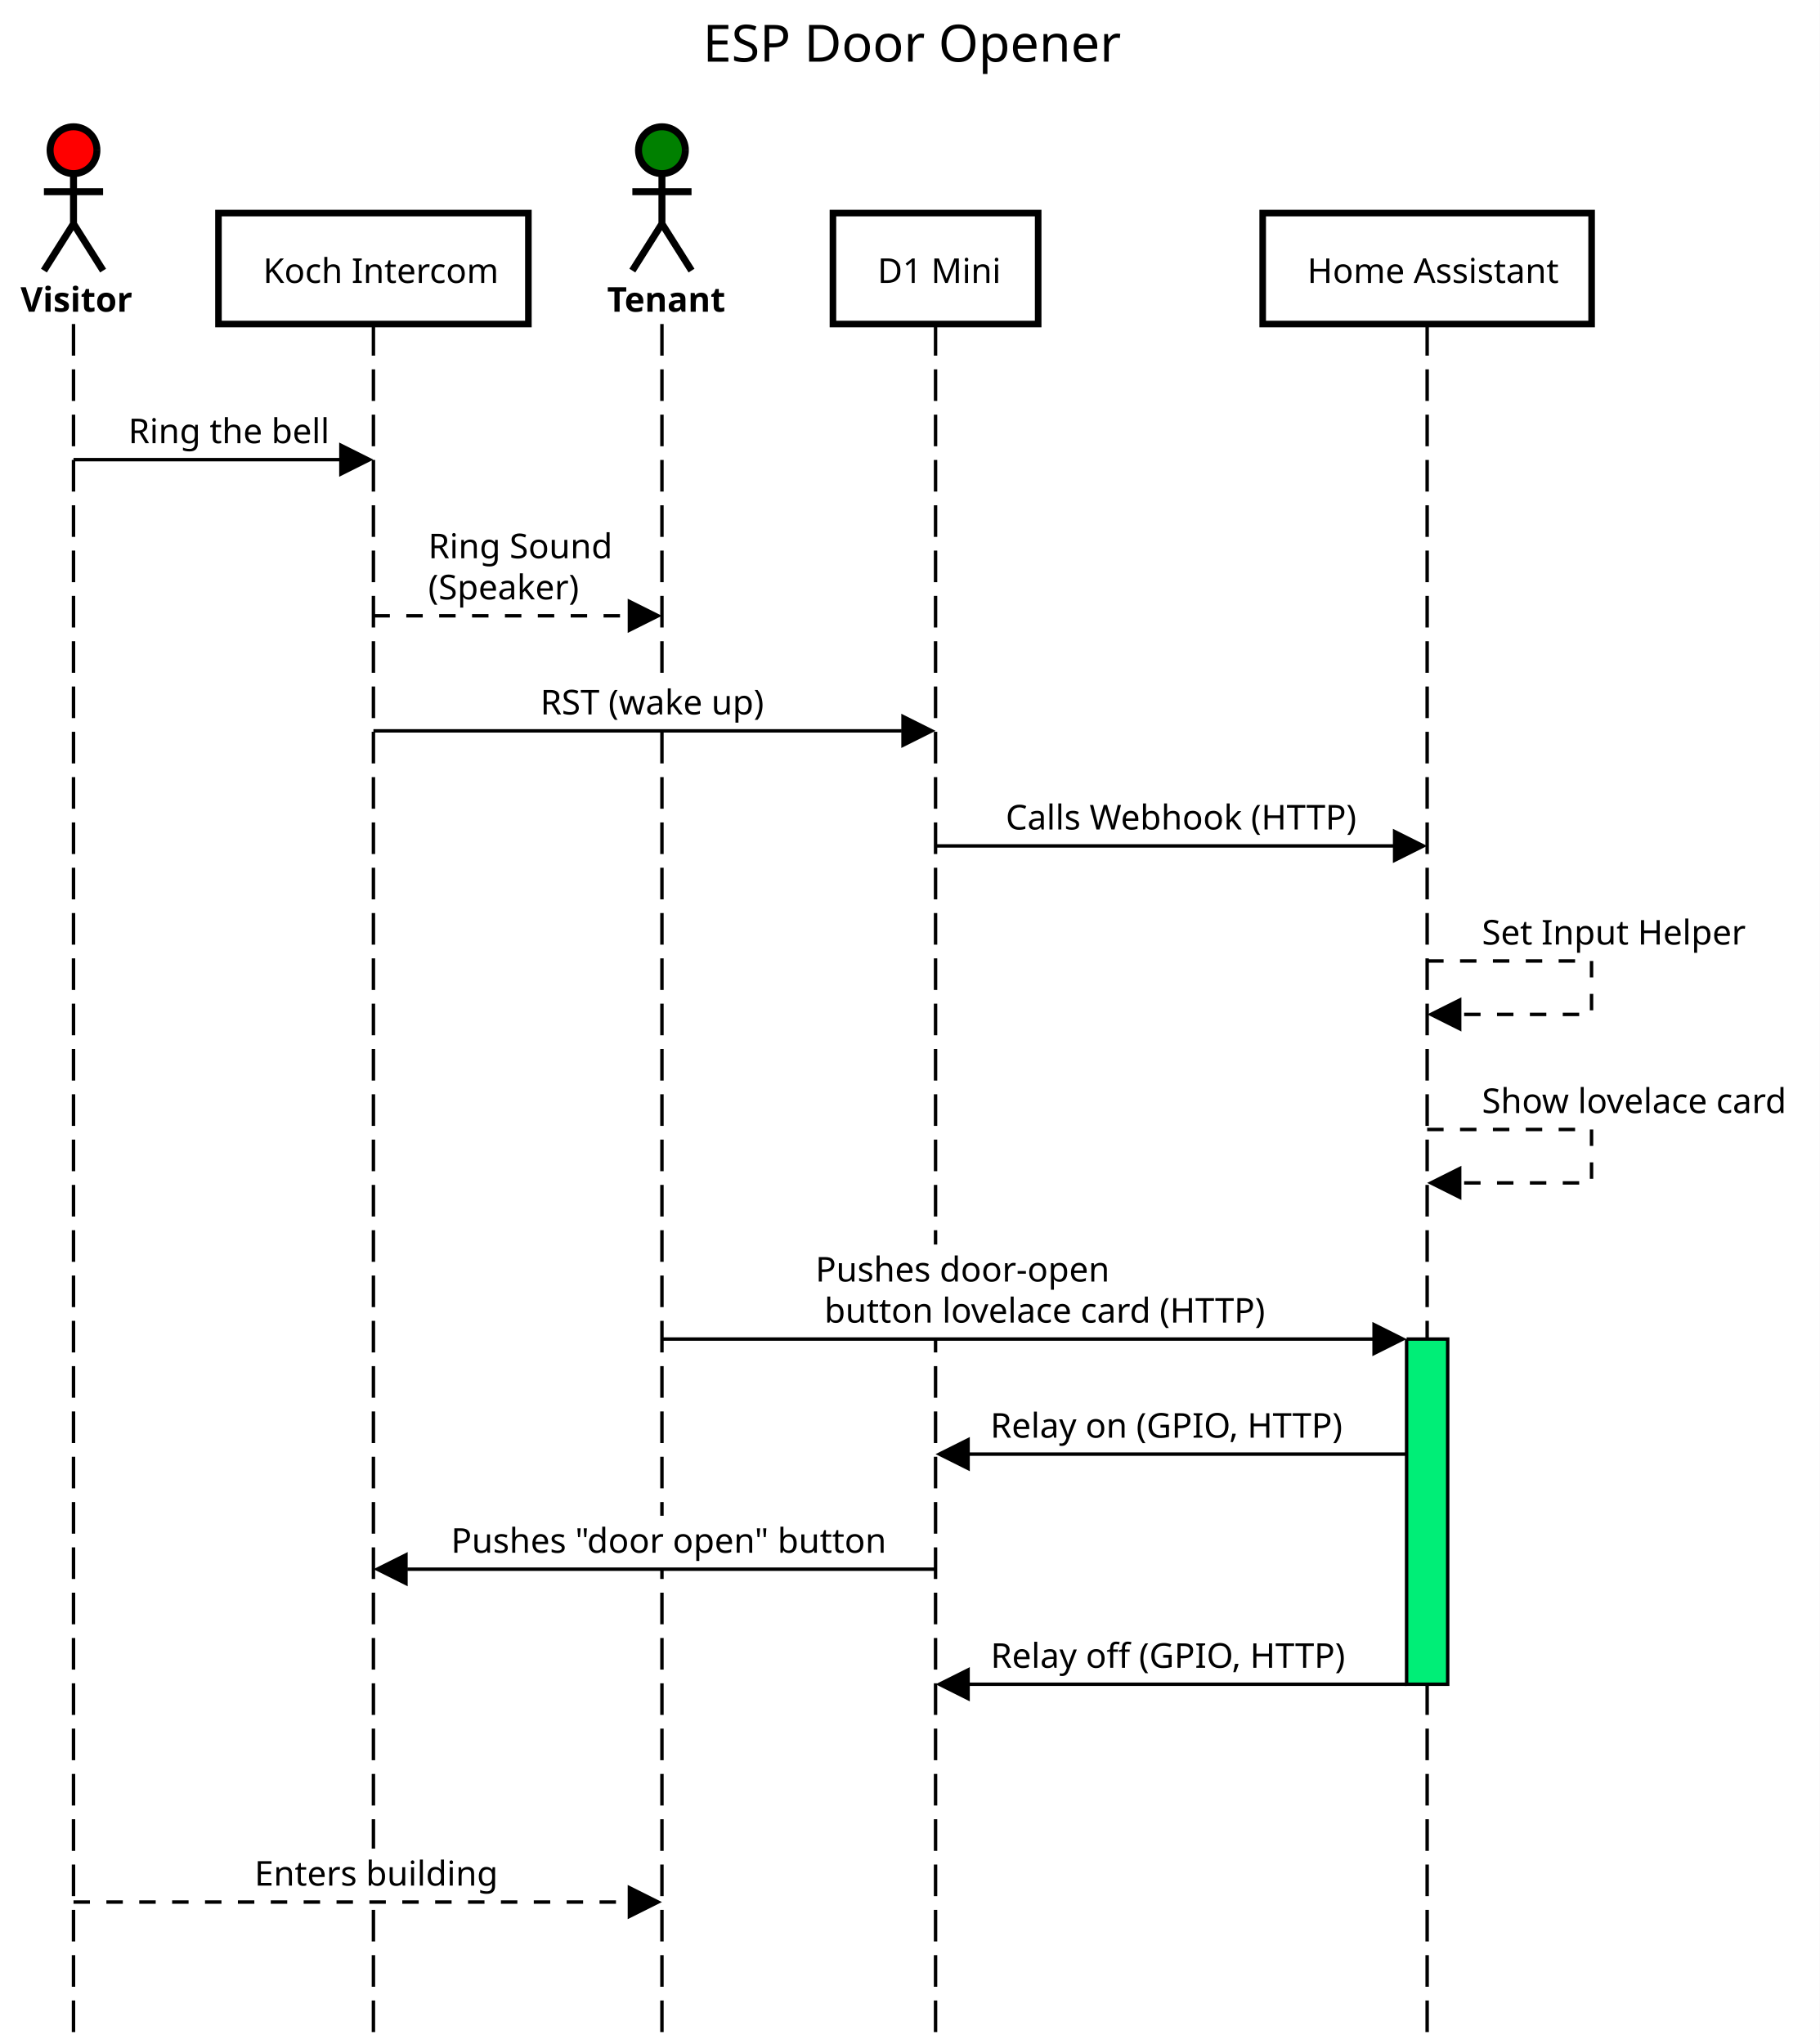
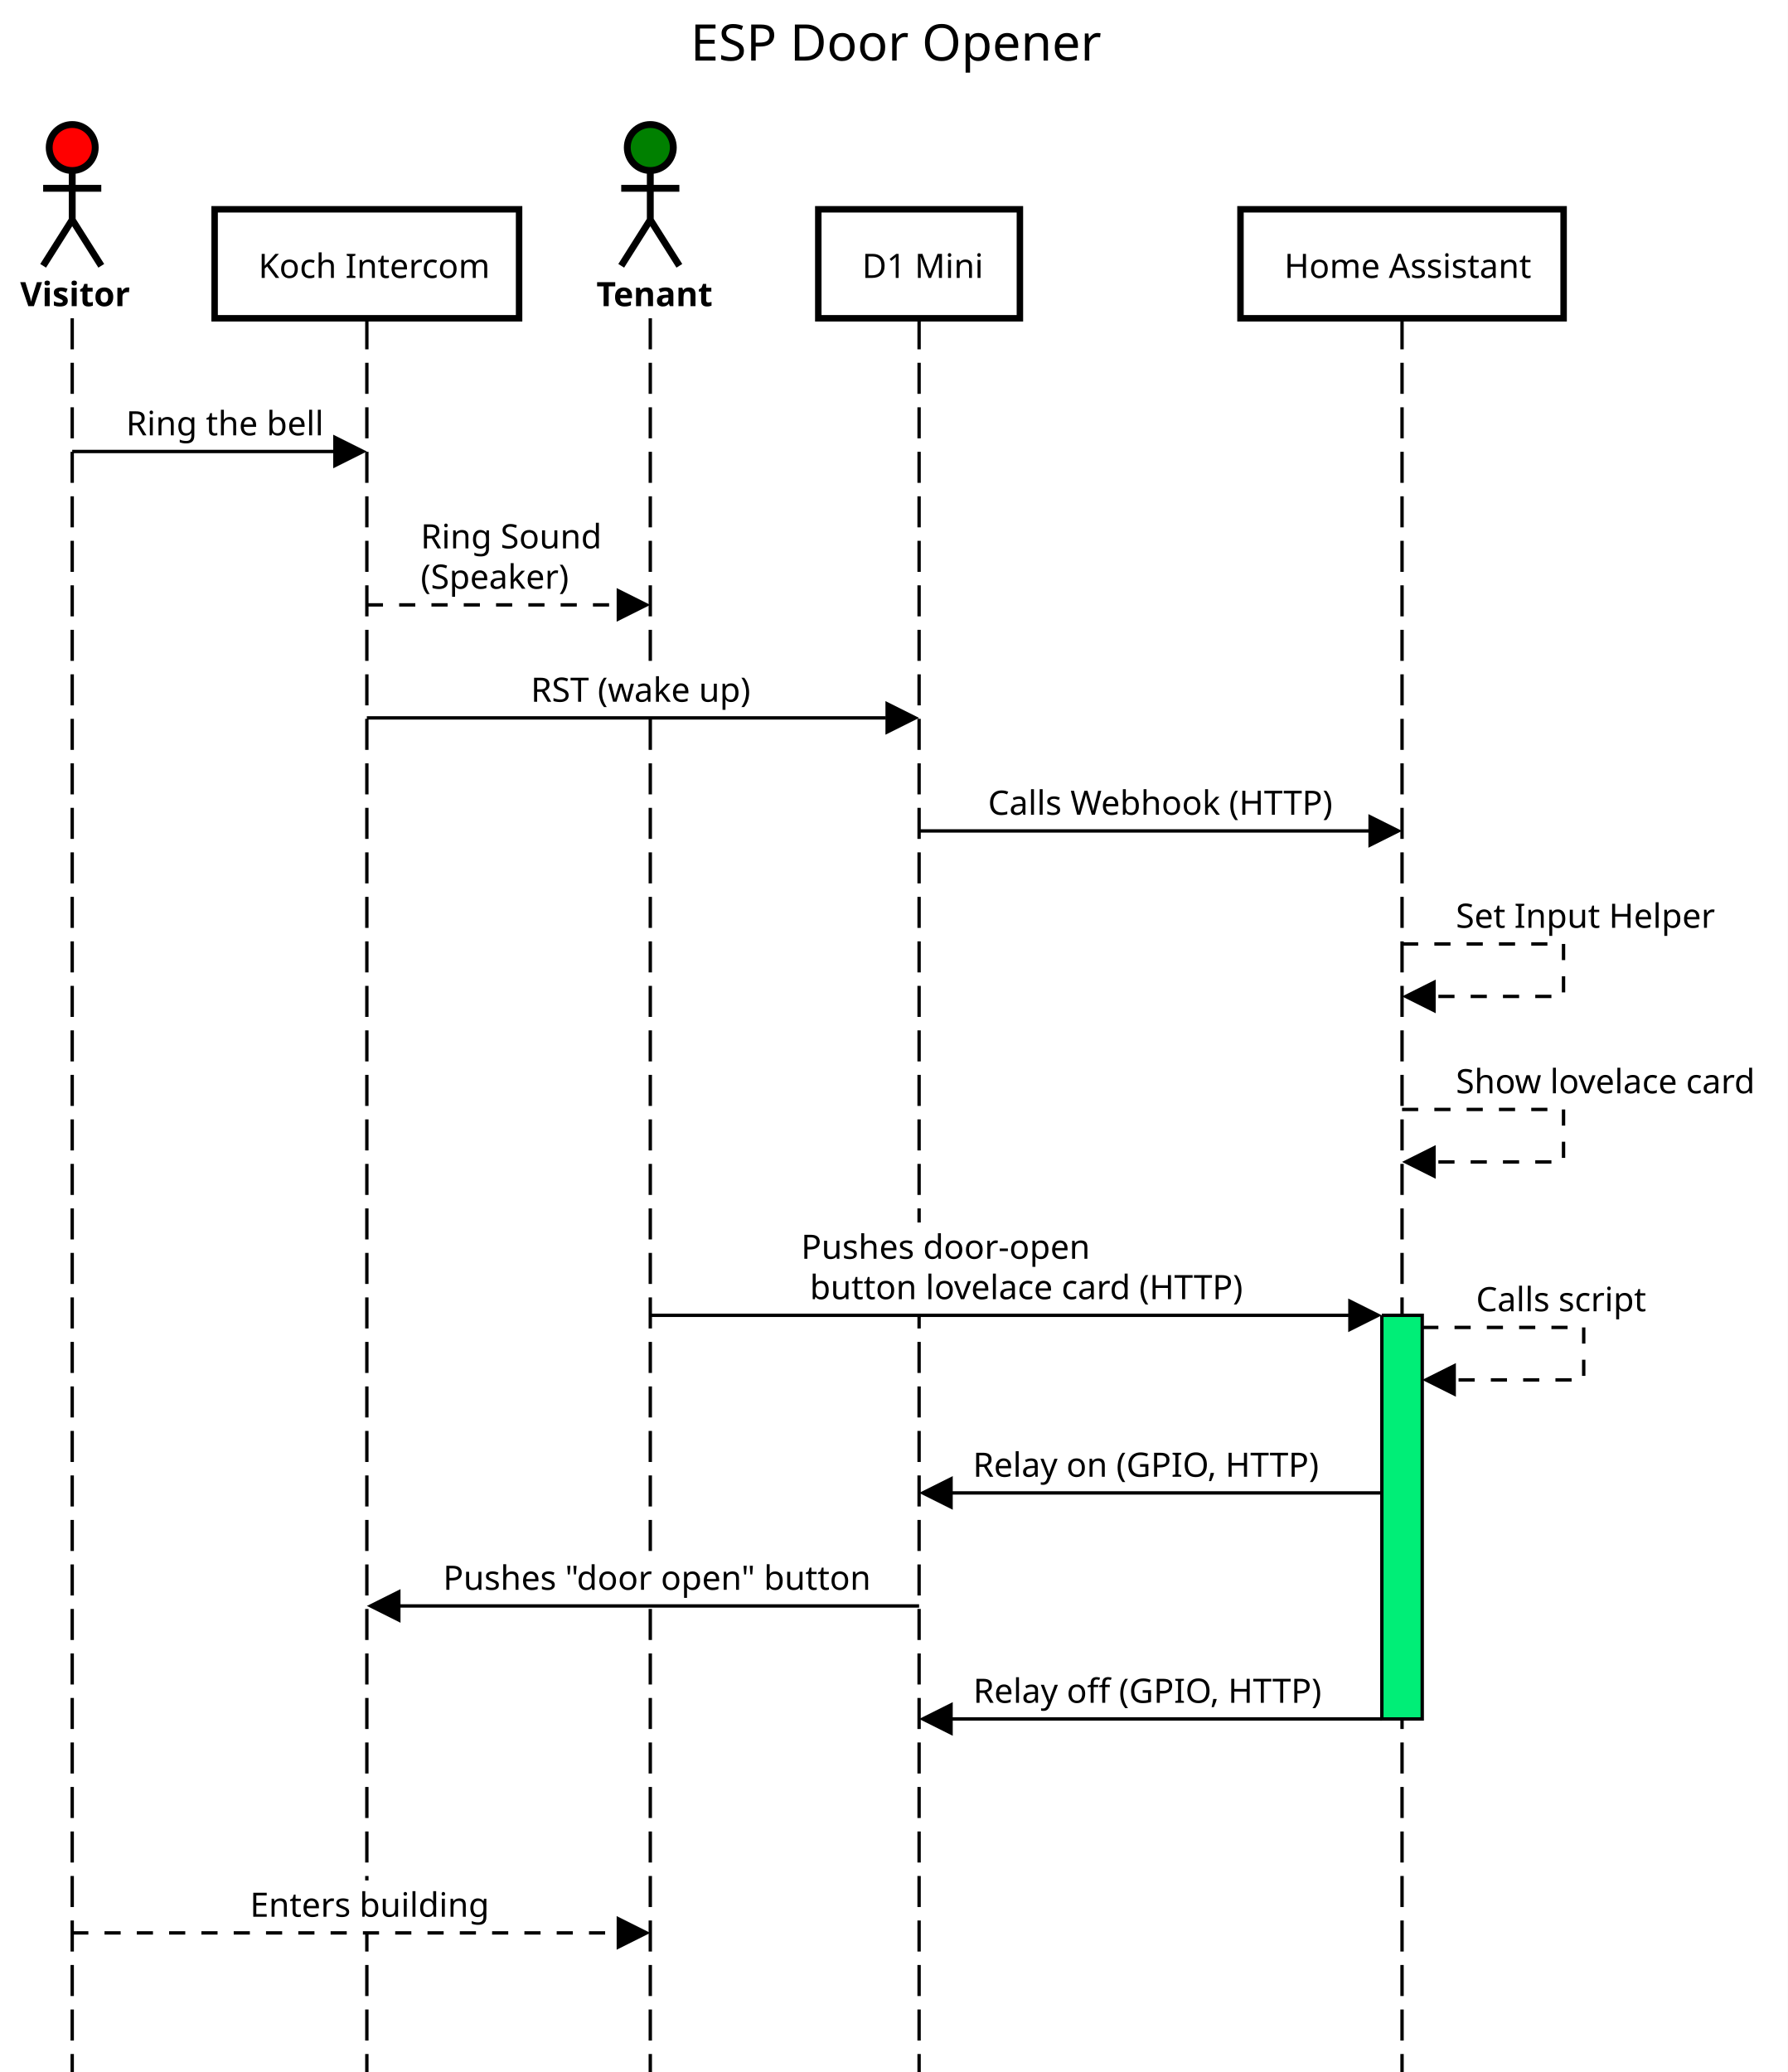
- <svg xmlns="http://www.w3.org/2000/svg" version="1.1" width="779" height="875">
+ <svg xmlns="http://www.w3.org/2000/svg" version="1.1" width="779" height="903">
  <defs />
  <g>
    <g />
    <g />
    <g />
    <g />
    <g />
    <g />
    <g />
    <g />
    <g />
    <g />
    <g />
    <g />
    <g />
    <g />
    <g />
-     <g>
-       <rect fill="white" stroke="none" x="0" y="0" width="779" height="875" />
+     <g />
+     <g>
+       <rect fill="white" stroke="none" x="0" y="0" width="779" height="903" />
    </g>
    <g>
      <text fill="black" stroke="none" font-family="sans-serif" font-size="16.5pt" font-style="normal" font-weight="normal" text-decoration="normal" x="300.879" y="26.388" text-anchor="start" dominant-baseline="alphabetic" xml:space="preserve">ESP Door Opener</text>
    </g>
    <g />
    <g>
-       <path fill="none" stroke="black" paint-order="fill stroke markers" d=" M 31.467 138.711 L 31.467 875.806" stroke-miterlimit="10" stroke-width="1.466" stroke-dasharray="13.532,5.864" />
-       <path fill="none" stroke="black" paint-order="fill stroke markers" d=" M 159.854 138.711 L 159.854 875.806" stroke-miterlimit="10" stroke-width="1.466" stroke-dasharray="13.532,5.864" />
-       <path fill="none" stroke="black" paint-order="fill stroke markers" d=" M 283.36 138.711 L 283.36 875.806" stroke-miterlimit="10" stroke-width="1.466" stroke-dasharray="13.532,5.864" />
-       <path fill="none" stroke="black" paint-order="fill stroke markers" d=" M 400.489 138.711 L 400.489 875.806" stroke-miterlimit="10" stroke-width="1.466" stroke-dasharray="13.532,5.864" />
-       <path fill="none" stroke="black" paint-order="fill stroke markers" d=" M 610.931 138.711 L 610.931 875.806" stroke-miterlimit="10" stroke-width="1.466" stroke-dasharray="13.532,5.864" />
+       <path fill="none" stroke="black" paint-order="fill stroke markers" d=" M 31.467 138.711 L 31.467 903.952" stroke-miterlimit="10" stroke-width="1.466" stroke-dasharray="13.532,5.864" />
+       <path fill="none" stroke="black" paint-order="fill stroke markers" d=" M 159.854 138.711 L 159.854 903.952" stroke-miterlimit="10" stroke-width="1.466" stroke-dasharray="13.532,5.864" />
+       <path fill="none" stroke="black" paint-order="fill stroke markers" d=" M 283.36 138.711 L 283.36 903.952" stroke-miterlimit="10" stroke-width="1.466" stroke-dasharray="13.532,5.864" />
+       <path fill="none" stroke="black" paint-order="fill stroke markers" d=" M 400.489 138.711 L 400.489 903.952" stroke-miterlimit="10" stroke-width="1.466" stroke-dasharray="13.532,5.864" />
+       <path fill="none" stroke="black" paint-order="fill stroke markers" d=" M 610.931 138.711 L 610.931 903.952" stroke-miterlimit="10" stroke-width="1.466" stroke-dasharray="13.532,5.864" />
    </g>
    <g>
      <g>
        <path fill="red" stroke="black" paint-order="fill stroke markers" d=" M 41.495 64.298 A 10.027 10.027 0 1 1 41.495 64.288 M 31.467 74.325 L 31.467 95.787 M 18.801 82.066 L 44.133 82.066 M 31.467 95.787 L 18.801 115.842 M 31.467 95.787 L 44.133 115.842" stroke-miterlimit="10" stroke-width="2.991" stroke-dasharray="" />
      </g>
      <g>
        <text fill="black" stroke="none" font-family="sans-serif" font-size="11pt" font-style="normal" font-weight="bold" text-decoration="normal" x="8.796" y="133.433" text-anchor="start" dominant-baseline="alphabetic" xml:space="preserve">Visitor</text>
      </g>
      <path fill="none" stroke="none" />
      <g>
        <path fill="white" stroke="black" paint-order="fill stroke markers" d=" M 93.52 91.213 L 226.187 91.213 L 226.187 138.711 L 93.52 138.711 L 93.52 91.213 Z" stroke-miterlimit="10" stroke-width="2.815" stroke-dasharray="" />
      </g>
      <g>
        <g />
        <text fill="black" stroke="none" font-family="sans-serif" font-size="11pt" font-style="normal" font-weight="normal" text-decoration="normal" x="112.608" y="121.119" text-anchor="start" dominant-baseline="alphabetic" xml:space="preserve">Koch Intercom</text>
      </g>
      <g>
        <path fill="green" stroke="black" paint-order="fill stroke markers" d=" M 293.387 64.298 A 10.027 10.027 0 1 1 293.387 64.288 M 283.36 74.325 L 283.36 95.787 M 270.694 82.066 L 296.026 82.066 M 283.36 95.787 L 270.694 115.842 M 283.36 95.787 L 296.026 115.842" stroke-miterlimit="10" stroke-width="2.991" stroke-dasharray="" />
      </g>
      <g>
        <text fill="black" stroke="none" font-family="sans-serif" font-size="11pt" font-style="normal" font-weight="bold" text-decoration="normal" x="259.884" y="133.433" text-anchor="start" dominant-baseline="alphabetic" xml:space="preserve">Tenant</text>
      </g>
      <path fill="none" stroke="none" />
      <g>
        <path fill="white" stroke="black" paint-order="fill stroke markers" d=" M 356.562 91.213 L 444.416 91.213 L 444.416 138.711 L 356.562 138.711 L 356.562 91.213 Z" stroke-miterlimit="10" stroke-width="2.815" stroke-dasharray="" />
      </g>
      <g>
        <g />
        <text fill="black" stroke="none" font-family="sans-serif" font-size="11pt" font-style="normal" font-weight="normal" text-decoration="normal" x="375.649" y="121.119" text-anchor="start" dominant-baseline="alphabetic" xml:space="preserve">D1 Mini</text>
      </g>
      <path fill="none" stroke="none" />
      <g>
        <path fill="white" stroke="black" paint-order="fill stroke markers" d=" M 540.529 91.213 L 681.333 91.213 L 681.333 138.711 L 540.529 138.711 L 540.529 91.213 Z" stroke-miterlimit="10" stroke-width="2.815" stroke-dasharray="" />
      </g>
      <g>
        <g />
        <text fill="black" stroke="none" font-family="sans-serif" font-size="11pt" font-style="normal" font-weight="normal" text-decoration="normal" x="559.616" y="121.119" text-anchor="start" dominant-baseline="alphabetic" xml:space="preserve">Home Assistant</text>
      </g>
    </g>
    <g>
-       <path fill="#00ee77" stroke="black" paint-order="fill stroke markers" d=" M 602.135 573.227 L 619.727 573.227 L 619.727 720.998 L 602.135 720.998 L 602.135 573.227" stroke-miterlimit="10" stroke-width="1.466" stroke-dasharray="" />
+       <path fill="#00ee77" stroke="black" paint-order="fill stroke markers" d=" M 602.135 573.227 L 619.727 573.227 L 619.727 749.145 L 602.135 749.145 L 602.135 573.227" stroke-miterlimit="10" stroke-width="1.466" stroke-dasharray="" />
      <g>
        <g>
          <rect fill="white" stroke="none" x="52.284" y="173.895" width="86.753" height="22.869" />
        </g>
        <text fill="black" stroke="none" font-family="sans-serif" font-size="11pt" font-style="normal" font-weight="normal" text-decoration="normal" x="54.923" y="189.727" text-anchor="start" dominant-baseline="alphabetic" xml:space="preserve">Ring the bell</text>
      </g>
      <g>
        <path fill="none" stroke="black" paint-order="fill stroke markers" d=" M 31.467 196.764 L 145.37 196.764" stroke-miterlimit="10" stroke-width="1.466" stroke-dasharray="" />
        <g transform="translate(159.8539,196.7638) translate(-159.8539,-196.7638)">
          <path fill="black" stroke="none" paint-order="stroke fill markers" d=" M 145.194 189.434 L 159.854 196.764 L 145.194 204.094 Z" />
        </g>
      </g>
      <g>
        <g>
          <rect fill="white" stroke="none" x="180.671" y="223.151" width="81.872" height="22.869" />
        </g>
        <g>
          <rect fill="white" stroke="none" x="180.671" y="240.743" width="69.628" height="22.869" />
        </g>
        <text fill="black" stroke="none" font-family="sans-serif" font-size="11pt" font-style="normal" font-weight="normal" text-decoration="normal" x="183.31" y="238.984" text-anchor="start" dominant-baseline="alphabetic" xml:space="preserve">Ring Sound</text>
        <text fill="black" stroke="none" font-family="sans-serif" font-size="11pt" font-style="normal" font-weight="normal" text-decoration="normal" x="183.31" y="256.576" text-anchor="start" dominant-baseline="alphabetic" xml:space="preserve">(Speaker)</text>
      </g>
      <g>
        <path fill="none" stroke="black" paint-order="fill stroke markers" d=" M 159.854 263.612 L 268.876 263.612" stroke-miterlimit="10" stroke-width="1.466" stroke-dasharray="7.037" />
        <g transform="translate(283.3599,263.6125) translate(-283.3599,-263.6125)">
          <path fill="black" stroke="none" paint-order="stroke fill markers" d=" M 268.7 256.283 L 283.36 263.612 L 268.7 270.942 Z" />
        </g>
      </g>
      <g>
        <g>
          <rect fill="white" stroke="none" x="228.665" y="290" width="103.012" height="22.869" />
        </g>
        <text fill="black" stroke="none" font-family="sans-serif" font-size="11pt" font-style="normal" font-weight="normal" text-decoration="normal" x="231.304" y="305.833" text-anchor="start" dominant-baseline="alphabetic" xml:space="preserve">RST (wake up)</text>
      </g>
      <g>
        <path fill="none" stroke="black" paint-order="fill stroke markers" d=" M 159.854 312.869 L 386.005 312.869" stroke-miterlimit="10" stroke-width="1.466" stroke-dasharray="" />
        <g transform="translate(400.4889,312.8694) translate(-400.4889,-312.8694)">
          <path fill="black" stroke="none" paint-order="stroke fill markers" d=" M 385.829 305.54 L 400.489 312.869 L 385.829 320.199 Z" />
        </g>
      </g>
      <g>
        <g>
          <rect fill="white" stroke="none" x="427.872" y="339.257" width="155.676" height="22.869" />
        </g>
        <text fill="black" stroke="none" font-family="sans-serif" font-size="11pt" font-style="normal" font-weight="normal" text-decoration="normal" x="430.511" y="355.09" text-anchor="start" dominant-baseline="alphabetic" xml:space="preserve">Calls Webhook (HTTP)</text>
      </g>
      <g>
        <path fill="none" stroke="black" paint-order="fill stroke markers" d=" M 400.489 362.126 L 596.447 362.126" stroke-miterlimit="10" stroke-width="1.466" stroke-dasharray="" />
        <g transform="translate(610.9312,362.1263) translate(-610.9312,-362.1263)">
          <path fill="black" stroke="none" paint-order="stroke fill markers" d=" M 596.271 354.796 L 610.931 362.126 L 596.271 369.456 Z" />
        </g>
      </g>
      <g>
        <g>
          <rect fill="white" stroke="none" x="631.748" y="388.514" width="111.192" height="22.869" />
        </g>
        <text fill="black" stroke="none" font-family="sans-serif" font-size="11pt" font-style="normal" font-weight="normal" text-decoration="normal" x="634.387" y="404.347" text-anchor="start" dominant-baseline="alphabetic" xml:space="preserve">Set Input Helper</text>
      </g>
      <g>
        <path fill="none" stroke="black" paint-order="fill stroke markers" d=" M 610.931 411.383 L 681.298 411.383 L 681.298 434.253 L 625.415 434.253" stroke-miterlimit="10" stroke-width="1.466" stroke-dasharray="7.037" />
        <g transform="translate(610.9312,434.2525) translate(-610.9312,-434.2525)">
          <path fill="black" stroke="none" paint-order="stroke fill markers" d=" M 625.591 426.923 L 610.931 434.253 L 625.591 441.582 Z" />
        </g>
      </g>
      <g>
        <g>
          <rect fill="white" stroke="none" x="631.748" y="460.64" width="132.368" height="22.869" />
        </g>
        <text fill="black" stroke="none" font-family="sans-serif" font-size="11pt" font-style="normal" font-weight="normal" text-decoration="normal" x="634.387" y="476.473" text-anchor="start" dominant-baseline="alphabetic" xml:space="preserve">Show lovelace card</text>
      </g>
      <g>
        <path fill="none" stroke="black" paint-order="fill stroke markers" d=" M 610.931 483.509 L 681.298 483.509 L 681.298 506.379 L 625.415 506.379" stroke-miterlimit="10" stroke-width="1.466" stroke-dasharray="7.037" />
        <g transform="translate(610.9312,506.3787) translate(-610.9312,-506.3787)">
          <path fill="black" stroke="none" paint-order="stroke fill markers" d=" M 625.591 499.049 L 610.931 506.379 L 625.591 513.709 Z" />
        </g>
      </g>
      <g>
        <g>
          <rect fill="white" stroke="none" x="346.436" y="532.766" width="125.054" height="22.869" />
        </g>
        <g>
          <rect fill="white" stroke="none" x="346.436" y="550.358" width="192.624" height="22.869" />
        </g>
        <text fill="black" stroke="none" font-family="sans-serif" font-size="11pt" font-style="normal" font-weight="normal" text-decoration="normal" x="349.074" y="548.599" text-anchor="start" dominant-baseline="alphabetic" xml:space="preserve">Pushes door-open</text>
        <text fill="black" stroke="none" font-family="sans-serif" font-size="11pt" font-style="normal" font-weight="normal" text-decoration="normal" x="349.074" y="566.191" text-anchor="start" dominant-baseline="alphabetic" xml:space="preserve"> button lovelace card (HTTP)</text>
      </g>
      <g>
        <path fill="none" stroke="black" paint-order="fill stroke markers" d=" M 283.36 573.227 L 587.651 573.227" stroke-miterlimit="10" stroke-width="1.466" stroke-dasharray="" />
        <g transform="translate(602.1353,573.2274) translate(-602.1353,-573.2274)">
          <path fill="black" stroke="none" paint-order="stroke fill markers" d=" M 587.476 565.898 L 602.135 573.227 L 587.476 580.557 Z" />
        </g>
      </g>
      <g>
        <g>
-           <rect fill="white" stroke="none" x="421.306" y="599.615" width="160.013" height="22.869" />
-         </g>
-         <text fill="black" stroke="none" font-family="sans-serif" font-size="11pt" font-style="normal" font-weight="normal" text-decoration="normal" x="423.945" y="615.448" text-anchor="start" dominant-baseline="alphabetic" xml:space="preserve">Relay on (GPIO, HTTP)</text>
-       </g>
-       <g>
-         <path fill="none" stroke="black" paint-order="fill stroke markers" d=" M 602.135 622.484 L 414.973 622.484" stroke-miterlimit="10" stroke-width="1.466" stroke-dasharray="" />
-         <g transform="translate(400.4889,622.4843) translate(-400.4889,-622.4843)">
-           <path fill="black" stroke="none" paint-order="stroke fill markers" d=" M 415.149 615.154 L 400.489 622.484 L 415.149 629.814 Z" />
-         </g>
-       </g>
-       <g>
-         <g>
-           <rect fill="white" stroke="none" x="190.436" y="648.872" width="179.471" height="22.869" />
-         </g>
-         <text fill="black" stroke="none" font-family="sans-serif" font-size="11pt" font-style="normal" font-weight="normal" text-decoration="normal" x="193.075" y="664.705" text-anchor="start" dominant-baseline="alphabetic" xml:space="preserve">Pushes "door open" button</text>
-       </g>
-       <g>
-         <path fill="none" stroke="black" paint-order="fill stroke markers" d=" M 400.489 671.741 L 174.338 671.741" stroke-miterlimit="10" stroke-width="1.466" stroke-dasharray="" />
-         <g transform="translate(159.8539,671.7413) translate(-159.8539,-671.7413)">
-           <path fill="black" stroke="none" paint-order="stroke fill markers" d=" M 174.514 664.411 L 159.854 671.741 L 174.514 679.071 Z" />
-         </g>
-       </g>
-       <g>
-         <g>
-           <rect fill="white" stroke="none" x="421.442" y="698.129" width="159.741" height="22.869" />
-         </g>
-         <text fill="black" stroke="none" font-family="sans-serif" font-size="11pt" font-style="normal" font-weight="normal" text-decoration="normal" x="424.081" y="713.961" text-anchor="start" dominant-baseline="alphabetic" xml:space="preserve">Relay off (GPIO, HTTP)</text>
-       </g>
-       <g>
-         <path fill="none" stroke="black" paint-order="fill stroke markers" d=" M 602.135 720.998 L 414.973 720.998" stroke-miterlimit="10" stroke-width="1.466" stroke-dasharray="" />
-         <g transform="translate(400.4889,720.9982) translate(-400.4889,-720.9982)">
-           <path fill="black" stroke="none" paint-order="stroke fill markers" d=" M 415.149 713.668 L 400.489 720.998 L 415.149 728.328 Z" />
-         </g>
-       </g>
-       <g>
-         <g>
-           <rect fill="white" stroke="none" x="106.298" y="791.365" width="102.232" height="22.869" />
-         </g>
-         <text fill="black" stroke="none" font-family="sans-serif" font-size="11pt" font-style="normal" font-weight="normal" text-decoration="normal" x="108.936" y="807.198" text-anchor="start" dominant-baseline="alphabetic" xml:space="preserve">Enters building</text>
-       </g>
-       <g>
-         <path fill="none" stroke="black" paint-order="fill stroke markers" d=" M 31.467 814.234 L 268.876 814.234" stroke-miterlimit="10" stroke-width="1.466" stroke-dasharray="7.037" />
-         <g transform="translate(283.3599,814.2345) translate(-283.3599,-814.2345)">
-           <path fill="black" stroke="none" paint-order="stroke fill markers" d=" M 268.7 806.905 L 283.36 814.234 L 268.7 821.564 Z" />
+           <rect fill="white" stroke="none" x="640.544" y="555.636" width="76.941" height="22.869" />
+         </g>
+         <text fill="black" stroke="none" font-family="sans-serif" font-size="11pt" font-style="normal" font-weight="normal" text-decoration="normal" x="643.183" y="571.468" text-anchor="start" dominant-baseline="alphabetic" xml:space="preserve">Calls script</text>
+       </g>
+       <g>
+         <path fill="none" stroke="black" paint-order="fill stroke markers" d=" M 619.727 578.505 L 690.094 578.505 L 690.094 601.374 L 634.211 601.374" stroke-miterlimit="10" stroke-width="1.466" stroke-dasharray="7.037" />
+         <g transform="translate(619.7271,601.3742) translate(-619.7271,-601.3742)">
+           <path fill="black" stroke="none" paint-order="stroke fill markers" d=" M 634.387 594.044 L 619.727 601.374 L 634.387 608.704 Z" />
+         </g>
+       </g>
+       <g>
+         <g>
+           <rect fill="white" stroke="none" x="421.306" y="627.762" width="160.013" height="22.869" />
+         </g>
+         <text fill="black" stroke="none" font-family="sans-serif" font-size="11pt" font-style="normal" font-weight="normal" text-decoration="normal" x="423.945" y="643.594" text-anchor="start" dominant-baseline="alphabetic" xml:space="preserve">Relay on (GPIO, HTTP)</text>
+       </g>
+       <g>
+         <path fill="none" stroke="black" paint-order="fill stroke markers" d=" M 602.135 650.631 L 414.973 650.631" stroke-miterlimit="10" stroke-width="1.466" stroke-dasharray="" />
+         <g transform="translate(400.4889,650.6311) translate(-400.4889,-650.6311)">
+           <path fill="black" stroke="none" paint-order="stroke fill markers" d=" M 415.149 643.301 L 400.489 650.631 L 415.149 657.961 Z" />
+         </g>
+       </g>
+       <g>
+         <g>
+           <rect fill="white" stroke="none" x="190.436" y="677.019" width="179.471" height="22.869" />
+         </g>
+         <text fill="black" stroke="none" font-family="sans-serif" font-size="11pt" font-style="normal" font-weight="normal" text-decoration="normal" x="193.075" y="692.851" text-anchor="start" dominant-baseline="alphabetic" xml:space="preserve">Pushes "door open" button</text>
+       </g>
+       <g>
+         <path fill="none" stroke="black" paint-order="fill stroke markers" d=" M 400.489 699.888 L 174.338 699.888" stroke-miterlimit="10" stroke-width="1.466" stroke-dasharray="" />
+         <g transform="translate(159.8539,699.8881) translate(-159.8539,-699.8881)">
+           <path fill="black" stroke="none" paint-order="stroke fill markers" d=" M 174.514 692.558 L 159.854 699.888 L 174.514 707.218 Z" />
+         </g>
+       </g>
+       <g>
+         <g>
+           <rect fill="white" stroke="none" x="421.442" y="726.276" width="159.741" height="22.869" />
+         </g>
+         <text fill="black" stroke="none" font-family="sans-serif" font-size="11pt" font-style="normal" font-weight="normal" text-decoration="normal" x="424.081" y="742.108" text-anchor="start" dominant-baseline="alphabetic" xml:space="preserve">Relay off (GPIO, HTTP)</text>
+       </g>
+       <g>
+         <path fill="none" stroke="black" paint-order="fill stroke markers" d=" M 602.135 749.145 L 414.973 749.145" stroke-miterlimit="10" stroke-width="1.466" stroke-dasharray="" />
+         <g transform="translate(400.4889,749.145) translate(-400.4889,-749.145)">
+           <path fill="black" stroke="none" paint-order="stroke fill markers" d=" M 415.149 741.815 L 400.489 749.145 L 415.149 756.475 Z" />
+         </g>
+       </g>
+       <g>
+         <g>
+           <rect fill="white" stroke="none" x="106.298" y="819.512" width="102.232" height="22.869" />
+         </g>
+         <text fill="black" stroke="none" font-family="sans-serif" font-size="11pt" font-style="normal" font-weight="normal" text-decoration="normal" x="108.936" y="835.345" text-anchor="start" dominant-baseline="alphabetic" xml:space="preserve">Enters building</text>
+       </g>
+       <g>
+         <path fill="none" stroke="black" paint-order="fill stroke markers" d=" M 31.467 842.381 L 268.876 842.381" stroke-miterlimit="10" stroke-width="1.466" stroke-dasharray="7.037" />
+         <g transform="translate(283.3599,842.3813) translate(-283.3599,-842.3813)">
+           <path fill="black" stroke="none" paint-order="stroke fill markers" d=" M 268.7 835.051 L 283.36 842.381 L 268.7 849.711 Z" />
        </g>
      </g>
    </g>
    <g />
    <g />
    <g />
  </g>
</svg>
